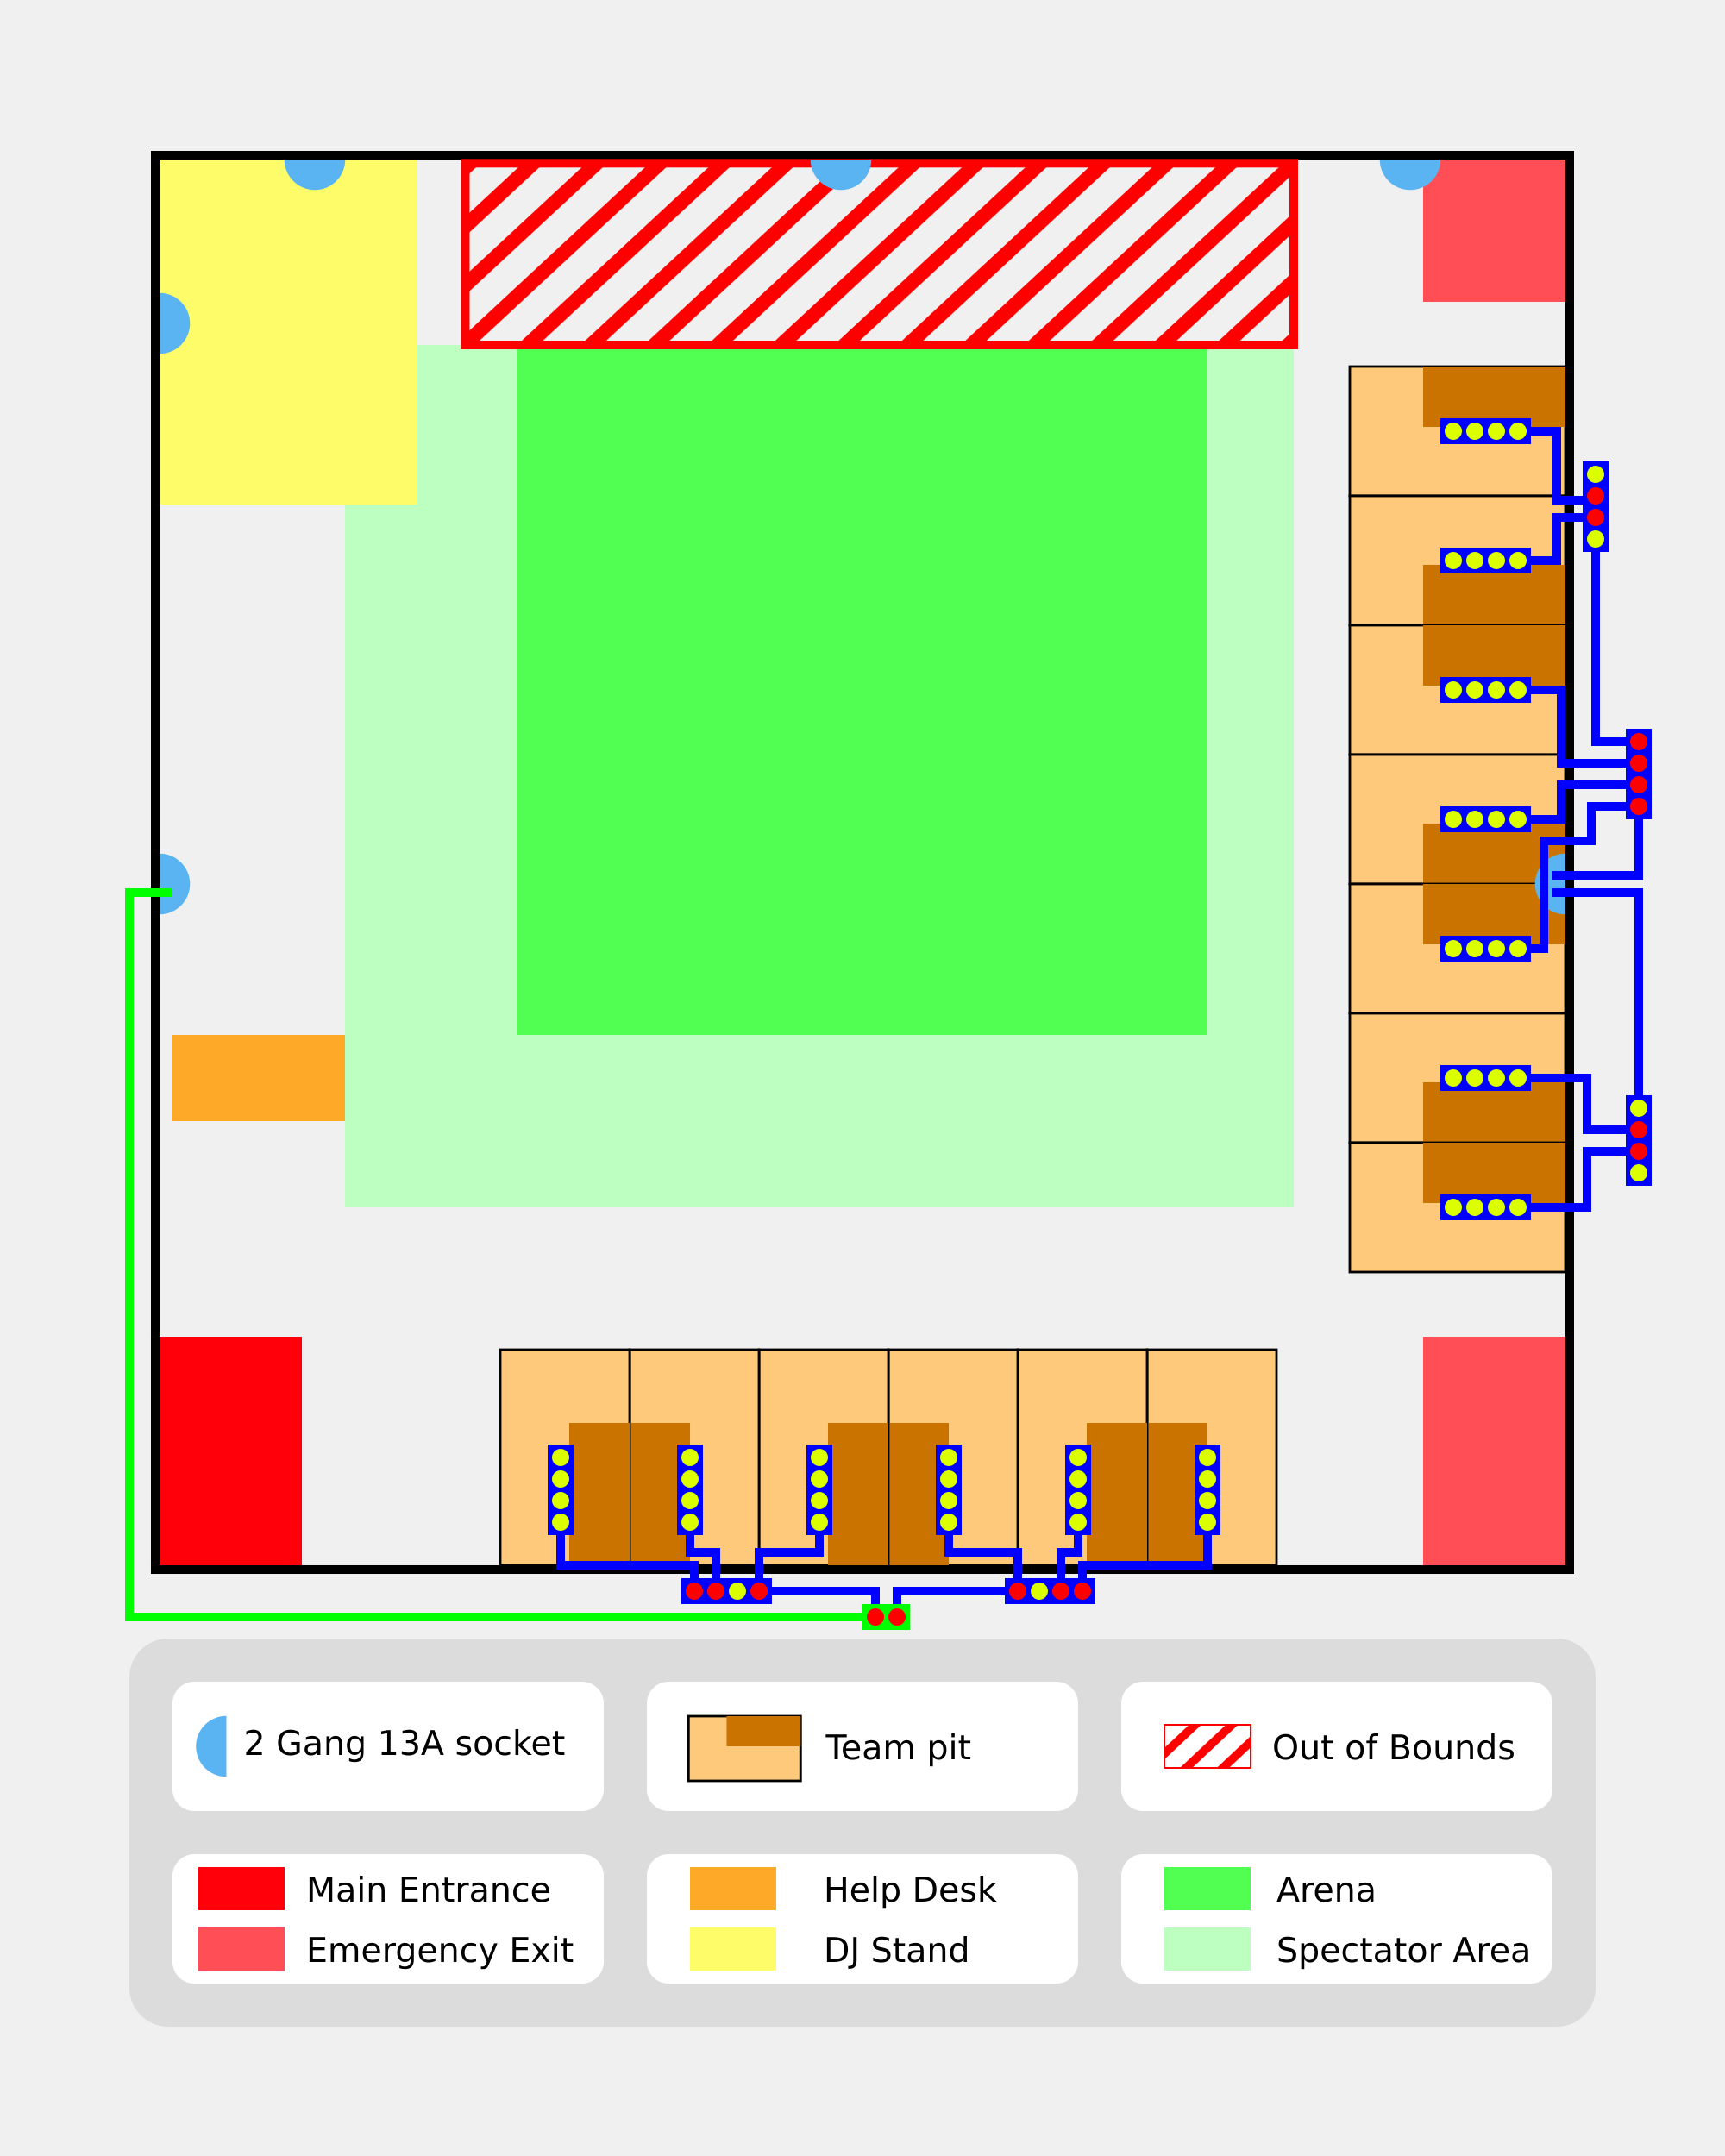
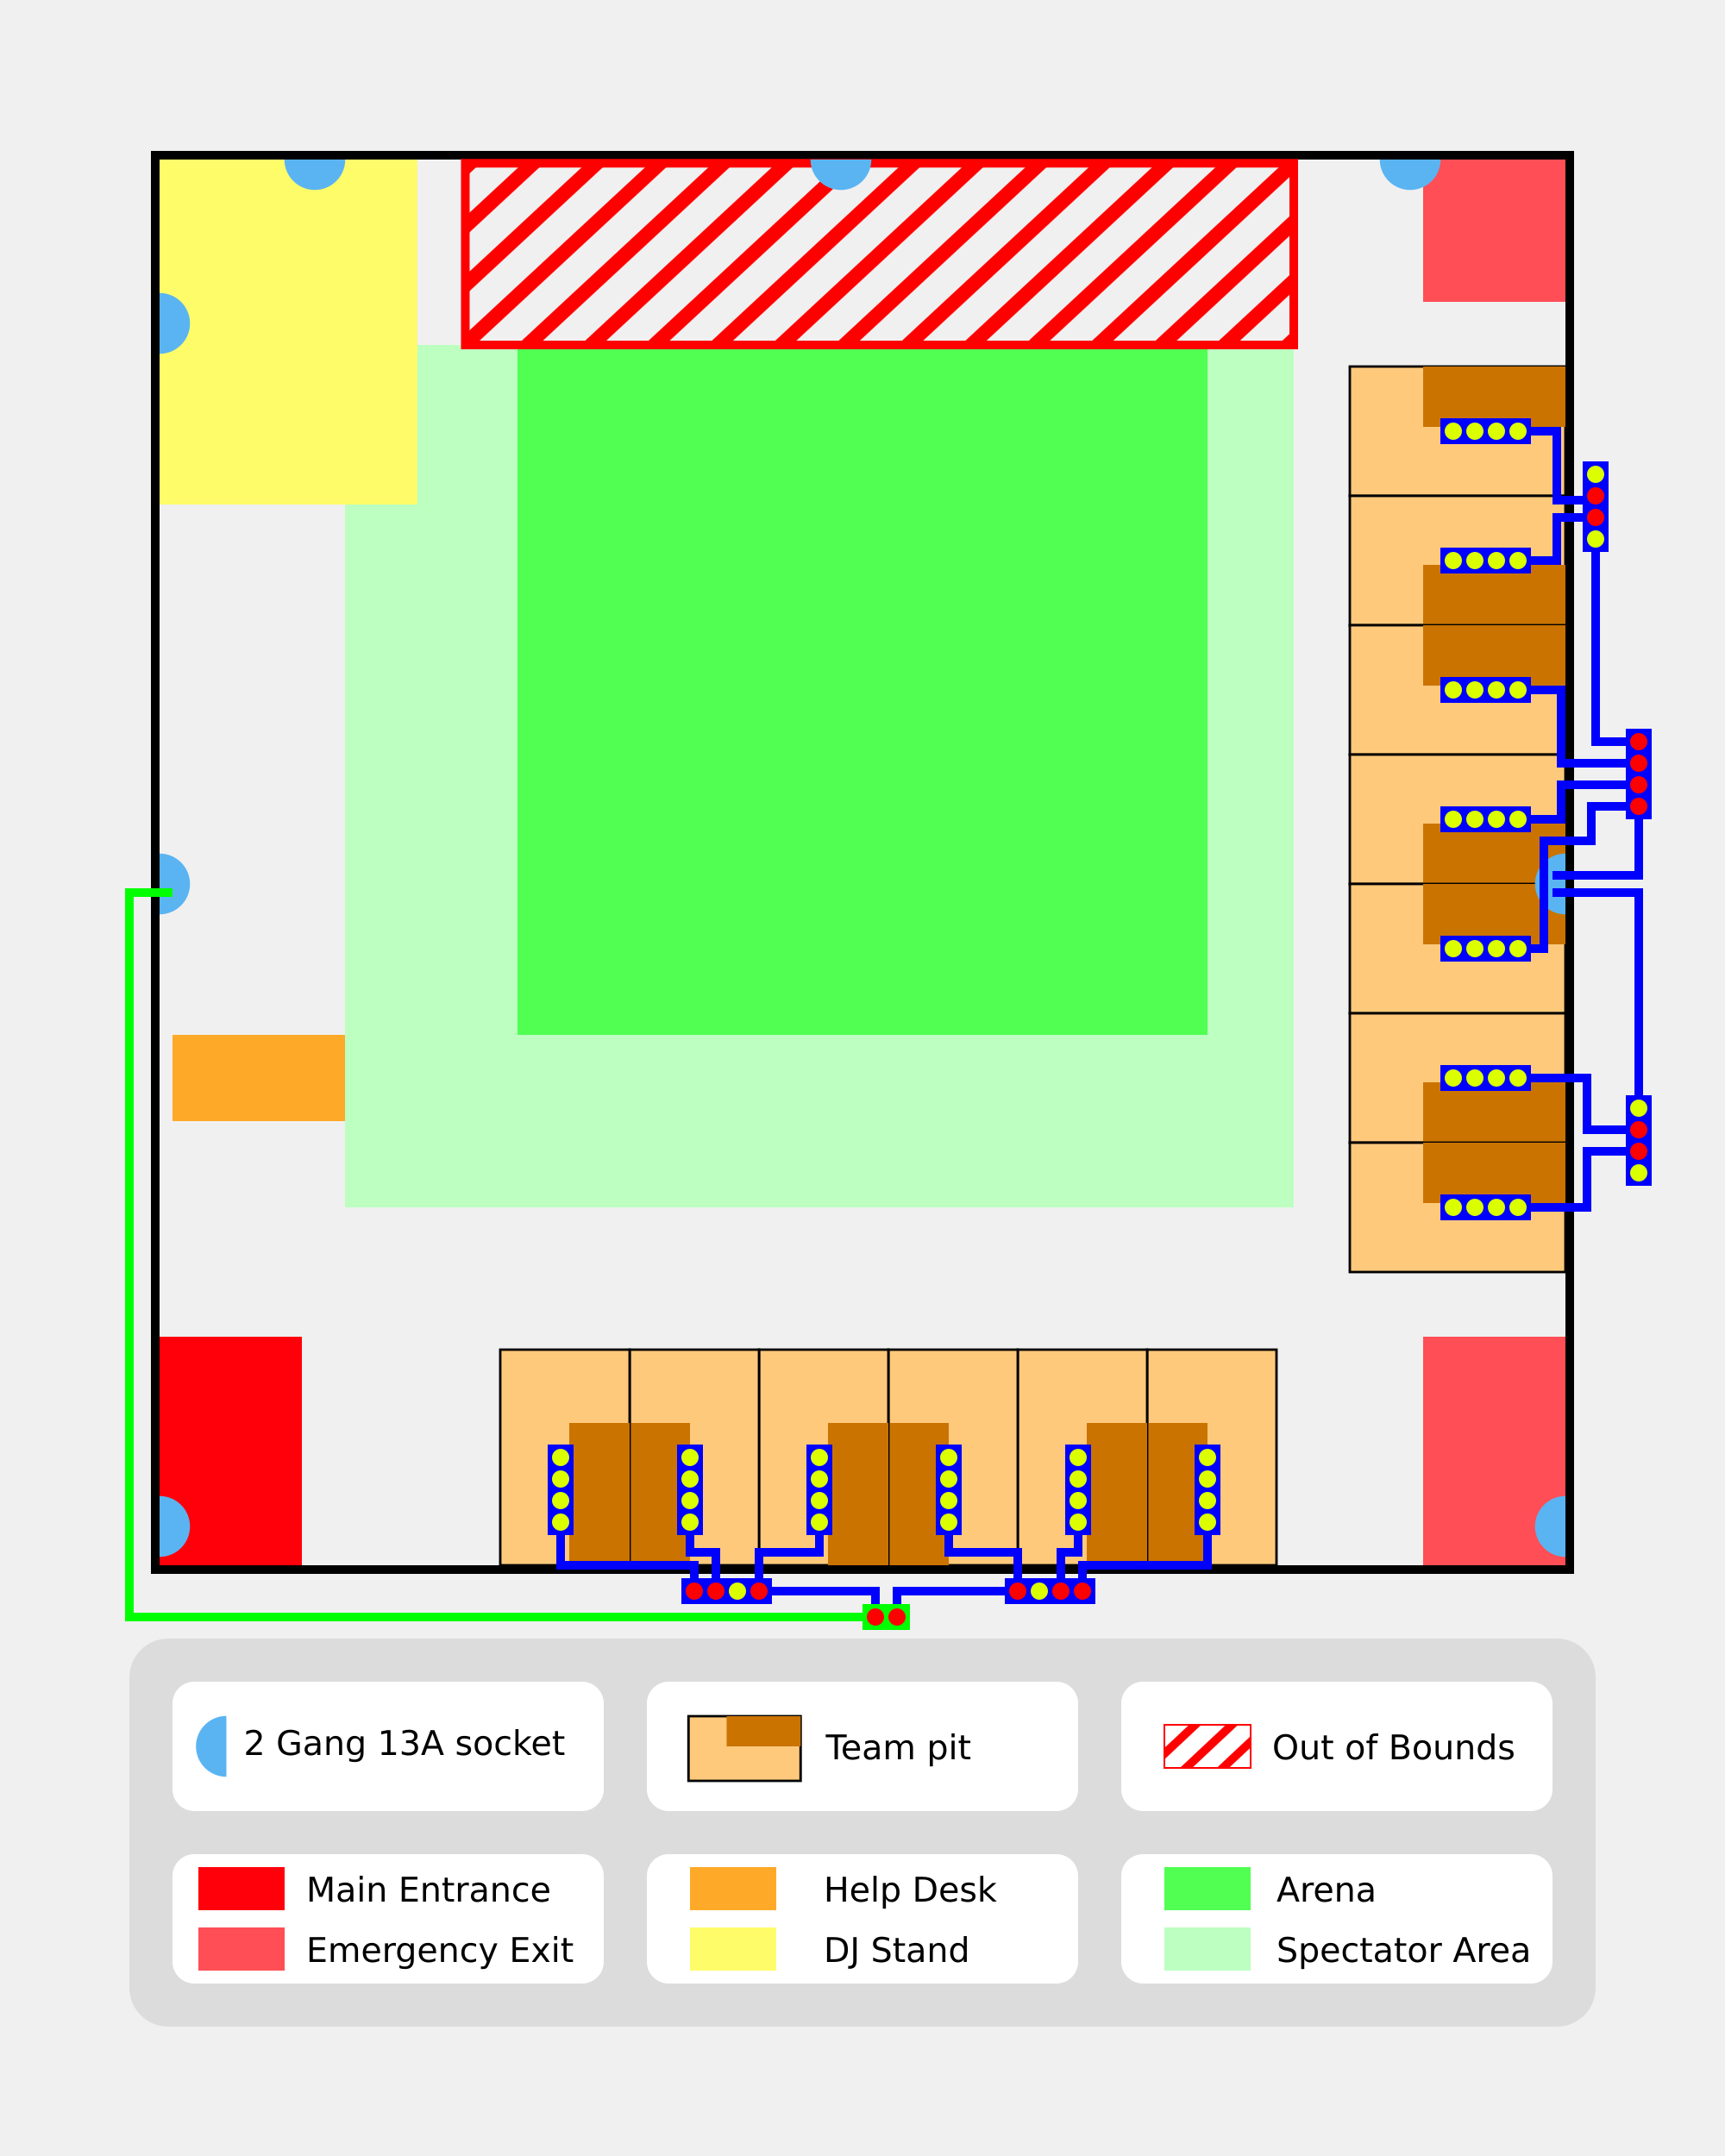
<svg xmlns="http://www.w3.org/2000/svg" xmlns:xlink="http://www.w3.org/1999/xlink" width="708.661" height="885.827" id="svg3040" version="1.1">
  <defs id="defs3042">
    <pattern xlink:href="#pattern5890" id="pattern5942" patternTransform="matrix(2.357347,2.513614,-7.07204,6.632384,323.3391,673.2283)" />
    <pattern id="Strips1_2" patternTransform="matrix(4.018541,4.3274,-12.9822,12.05562,372.0472,184.242)" height="1" width="3" patternUnits="userSpaceOnUse">
      <rect id="rect5140" height="2" width="1" y="-0.5" x="0" style="fill:#ff0000;stroke:none" />
    </pattern>
    <pattern patternTransform="matrix(2.357347,2.513614,-7.07204,6.632384,323.3391,673.2283)" id="pattern5890" xlink:href="#pattern5872-5" />
    <pattern xlink:href="#Strips1_2-6" id="pattern5872-5" patternTransform="matrix(4.018541,4.3274,-12.9822,12.05562,552.9405,896.6928)" />
    <pattern id="Strips1_2-6" patternTransform="matrix(4.018541,4.3274,-12.9822,12.05562,372.0472,184.242)" height="1" width="3" patternUnits="userSpaceOnUse">
      <rect id="rect5140-9" height="2" width="1" y="-0.5" x="0" style="fill:#ff0000;stroke:none" />
    </pattern>
  </defs>
  <g id="layer1" transform="translate(0,-166.5256)" style="display:inline">
    <rect style="fill:none;stroke:#000000;stroke-width:3.543;stroke-miterlimit:4;stroke-opacity:1;stroke-dasharray:none;stroke-dashoffset:0" id="rect3050" width="581.102" height="581.102" x="63.78" y="230.305" />
    <g id="layer5" style="display:inline">
      <g id="g3906" transform="translate(-5.0770587e-5,175.3838)">
        <rect ry="0" y="141.732" x="554.528" height="53.15" width="88.583" id="rect3894" style="fill:#ffc97c;fill-opacity:1;stroke:#000000;stroke-width:1;stroke-opacity:1" />
        <rect y="141.732" x="584.646" height="24.803" width="58.465" id="rect3904" style="fill:#ca7300;fill-opacity:1;stroke:none" />
      </g>
      <g transform="matrix(1,0,0,-1,-5.0770587e-5,565.1475)" id="g4032">
        <rect style="fill:#ffc97c;fill-opacity:1;stroke:#000000;stroke-width:1;stroke-opacity:1" id="rect4034" width="88.583" height="53.15" x="554.528" y="141.732" ry="0" />
        <rect style="fill:#ca7300;fill-opacity:1;stroke:none" id="rect4036" width="58.465" height="24.803" x="584.646" y="141.732" />
      </g>
      <g id="g4038" transform="translate(-5.0770587e-5,281.683)">
        <rect ry="0" y="141.732" x="554.528" height="53.15" width="88.583" id="rect4040" style="fill:#ffc97c;fill-opacity:1;stroke:#000000;stroke-width:1;stroke-opacity:1" />
        <rect y="141.732" x="584.646" height="24.803" width="58.465" id="rect4042" style="fill:#ca7300;fill-opacity:1;stroke:none" />
      </g>
      <g transform="matrix(1,0,0,-1,-5.0770587e-5,671.4467)" id="g4044">
        <rect style="fill:#ffc97c;fill-opacity:1;stroke:#000000;stroke-width:1;stroke-opacity:1" id="rect4046" width="88.583" height="53.15" x="554.528" y="141.732" ry="0" />
        <rect style="fill:#ca7300;fill-opacity:1;stroke:none" id="rect4048" width="58.465" height="24.803" x="584.646" y="141.732" />
      </g>
      <g id="g4050" transform="translate(-5.0770587e-5,387.9823)">
        <rect ry="0" y="141.732" x="554.528" height="53.15" width="88.583" id="rect4052" style="fill:#ffc97c;fill-opacity:1;stroke:#000000;stroke-width:1;stroke-opacity:1" />
        <rect y="141.732" x="584.646" height="24.803" width="58.465" id="rect4054" style="fill:#ca7300;fill-opacity:1;stroke:none" />
      </g>
      <g transform="matrix(1,0,0,-1,-5.0770587e-5,777.7459)" id="g4056">
        <rect style="fill:#ffc97c;fill-opacity:1;stroke:#000000;stroke-width:1;stroke-opacity:1" id="rect4058" width="88.583" height="53.15" x="554.528" y="141.732" ry="0" />
        <rect style="fill:#ca7300;fill-opacity:1;stroke:none" id="rect4060" width="58.465" height="24.803" x="584.646" y="141.732" />
      </g>
      <g id="g4062" transform="translate(-5.0770587e-5,494.2815)">
        <rect ry="0" y="141.732" x="554.528" height="53.15" width="88.583" id="rect4064" style="fill:#ffc97c;fill-opacity:1;stroke:#000000;stroke-width:1;stroke-opacity:1" />
        <rect y="141.732" x="584.646" height="24.803" width="58.465" id="rect4066" style="fill:#ca7300;fill-opacity:1;stroke:none" />
      </g>
      <g transform="matrix(0,1,1,0,329.5276,166.5255)" id="g4074">
        <rect style="fill:#ffc97c;fill-opacity:1;stroke:#000000;stroke-width:1;stroke-opacity:1" id="rect4076" width="88.583" height="53.15" x="554.528" y="141.732" ry="0" />
        <rect style="fill:#ca7300;fill-opacity:1;stroke:none" id="rect4078" width="58.465" height="24.803" x="584.646" y="141.732" />
      </g>
      <g id="g4080" transform="matrix(0,1,-1,0,612.9921,166.5255)">
        <rect ry="0" y="141.732" x="554.528" height="53.15" width="88.583" id="rect4082" style="fill:#ffc97c;fill-opacity:1;stroke:#000000;stroke-width:1;stroke-opacity:1" />
        <rect y="141.732" x="584.646" height="24.803" width="58.465" id="rect4084" style="fill:#ca7300;fill-opacity:1;stroke:none" />
      </g>
      <g transform="matrix(0,1,1,0,223.2284,166.5255)" id="g4086">
        <rect style="fill:#ffc97c;fill-opacity:1;stroke:#000000;stroke-width:1;stroke-opacity:1" id="rect4088" width="88.583" height="53.15" x="554.528" y="141.732" ry="0" />
        <rect style="fill:#ca7300;fill-opacity:1;stroke:none" id="rect4090" width="58.465" height="24.803" x="584.646" y="141.732" />
      </g>
      <g id="g4092" transform="matrix(0,1,-1,0,506.6929,166.5255)">
        <rect ry="0" y="141.732" x="554.528" height="53.15" width="88.583" id="rect4094" style="fill:#ffc97c;fill-opacity:1;stroke:#000000;stroke-width:1;stroke-opacity:1" />
        <rect y="141.732" x="584.646" height="24.803" width="58.465" id="rect4096" style="fill:#ca7300;fill-opacity:1;stroke:none" />
      </g>
      <g transform="matrix(0,1,1,0,116.9292,166.5255)" id="g4098">
        <rect style="fill:#ffc97c;fill-opacity:1;stroke:#000000;stroke-width:1;stroke-opacity:1" id="rect4100" width="88.583" height="53.15" x="554.528" y="141.732" ry="0" />
        <rect style="fill:#ca7300;fill-opacity:1;stroke:none" id="rect4102" width="58.465" height="24.803" x="584.646" y="141.732" />
      </g>
      <g id="g4104" transform="matrix(0,1,-1,0,400.3937,166.5255)">
        <rect ry="0" y="141.732" x="554.528" height="53.15" width="88.583" id="rect4106" style="fill:#ffc97c;fill-opacity:1;stroke:#000000;stroke-width:1;stroke-opacity:1" />
        <rect y="141.732" x="584.646" height="24.803" width="58.465" id="rect4108" style="fill:#ca7300;fill-opacity:1;stroke:none" />
      </g>
    </g>
    <g id="layer6" style="display:inline">
      <rect style="fill:#ff4e55;fill-opacity:1;stroke:none" id="rect3934" width="58.465" height="58.465" x="584.646" y="232.077" />
      <rect y="715.738" x="584.646" height="93.898" width="58.465" id="rect3956" style="fill:#ff4e55;fill-opacity:1;stroke:none" />
      <rect style="fill:#ff000a;fill-opacity:1;stroke:none" id="rect3958" width="58.465" height="93.898" x="65.551" y="715.738" />
    </g>
    <g id="layer2" style="display:inline">
      <rect style="fill:#bcffc1;fill-opacity:1;stroke:none" id="rect3867" width="389.764" height="354.331" x="141.732" y="308.258" />
      <rect style="fill:#50ff52;fill-opacity:1;stroke:none" id="rect3825" width="283.465" height="283.465" x="212.598" y="308.258" />
      <rect style="fill:url(#Strips1_2);fill-opacity:1;stroke:#ff0000;stroke-width:3.543;stroke-miterlimit:4;stroke-opacity:1;stroke-dasharray:none" id="rect4405" width="340.342" height="74.656" x="191.154" y="233.602" />
    </g>
    <g id="layer8" style="display:inline">
      <rect style="fill:#fffc69;fill-opacity:1;stroke:none;display:inline" id="rect4175" width="105.902" height="141.732" x="65.551" y="232.077" ry="0" />
      <rect style="fill:#ffa928;fill-opacity:1;stroke:none;display:inline" id="rect4361" width="70.866" height="35.433" x="70.866" y="591.722" />
    </g>
  </g>
  <g id="layer7" style="display:inline">
    <g id="layer3" style="display:inline">
      <path style="fill:#5ab4f2;fill-opacity:1;stroke:none" id="path3849" d="m 263.281,42.077 a 12.5,12.5 0 1 1 -25,0 l 12.5,0 z" transform="translate(-121.4505,23.47441)" />
      <path transform="translate(94.6912,23.47441)" d="m 263.281,42.077 a 12.5,12.5 0 1 1 -25,0 l 12.5,0 z" id="path3857" style="fill:#5ab4f2;fill-opacity:1;stroke:none" />
      <path style="fill:#5ab4f2;fill-opacity:1;stroke:none" id="path3859" d="m 263.281,42.077 a 12.5,12.5 0 1 1 -25,0 l 12.5,0 z" transform="translate(328.5495,23.47441)" />
      <path transform="matrix(0,-1,1,0,23.47446,383.6552)" d="m 263.281,42.077 a 12.5,12.5 0 1 1 -25,0 l 12.5,0 z" id="path3861" style="fill:#5ab4f2;fill-opacity:1;stroke:none" />
      <path style="fill:#5ab4f2;fill-opacity:1;stroke:none" id="path3863" d="m 263.281,42.077 a 12.5,12.5 0 1 1 -25,0 l 12.5,0 z" transform="matrix(0,-1,1,0,23.47446,613.9702)" />
      <path transform="matrix(0,-1,-1,0,685.187,613.9702)" d="m 263.281,42.077 a 12.5,12.5 0 1 1 -25,0 l 12.5,0 z" id="path3865" style="fill:#5ab4f2;fill-opacity:1;stroke:none" />
+       <path transform="matrix(0,-1,1,0,23.47446,877.9466)" d="m 263.281,42.077 a 12.5,12.5 0 1 1 -25,0 l 12.5,0 z" id="path3067" style="fill:#5ab4f2;fill-opacity:1;stroke:none" />
+       <path style="fill:#5ab4f2;fill-opacity:1;stroke:none" id="path3069" d="m 263.281,42.077 a 12.5,12.5 0 1 1 -25,0 l 12.5,0 z" transform="matrix(0,-1,-1,0,685.187,877.9466)" />
    </g>
    <g id="layer9" style="display:inline">
      <g id="layer10" style="display:inline">
        <path style="fill:none;stroke:#0000ff;stroke-width:3.543;stroke-linecap:butt;stroke-linejoin:miter;stroke-miterlimit:4;stroke-opacity:1;stroke-dasharray:none;display:inline" d="m 317.126,653.74 42.52,0 0,5.315" id="path3890" />
        <g style="display:inline" transform="matrix(0,-1,1,0,-56.69287,1328.74)" id="g3876">
          <rect style="fill:#0000ff;fill-opacity:1;stroke:none" id="rect3878" width="10.63" height="37.205" x="669.685" y="336.614" />
          <path style="fill:#ff0000;fill-opacity:1;stroke:none" id="path3880" d="m 680.315,348.108 a 3.108,3.108 0 1 1 -6.216,0 3.108,3.108 0 1 1 6.216,0 z" transform="matrix(1.140115,0,0,1.140112,-97.09424,-54.95334)" />
          <path transform="matrix(1.140115,0,0,1.140112,-97.09424,-46.09507)" d="m 680.315,348.108 a 3.108,3.108 0 1 1 -6.216,0 3.108,3.108 0 1 1 6.216,0 z" id="path3882" style="fill:#ff0000;fill-opacity:1;stroke:none" />
          <path style="fill:#dcff00;fill-opacity:1;stroke:none" id="path3884" d="m 680.315,348.108 a 3.108,3.108 0 1 1 -6.216,0 3.108,3.108 0 1 1 6.216,0 z" transform="matrix(1.140115,0,0,1.140112,-97.09424,-37.2368)" />
          <path transform="matrix(1.140115,0,0,1.140112,-97.09424,-28.37854)" d="m 680.315,348.108 a 3.108,3.108 0 1 1 -6.216,0 3.108,3.108 0 1 1 6.216,0 z" id="path3886" style="fill:#ff0000;fill-opacity:1;stroke:none" />
        </g>
        <g style="display:inline" id="g3929" transform="matrix(-1,0,0,-1,1011.614,967.3227)">
          <rect y="336.614" x="669.685" height="37.205" width="10.63" id="rect3931" style="fill:#0000ff;fill-opacity:1;stroke:none" />
          <path transform="matrix(1.140115,0,0,1.140112,-97.09424,-54.95334)" d="m 680.315,348.108 a 3.108,3.108 0 1 1 -6.216,0 3.108,3.108 0 1 1 6.216,0 z" id="path3933" style="fill:#dcff00;fill-opacity:1;stroke:none" />
          <path style="fill:#dcff00;fill-opacity:1;stroke:none" id="path3935" d="m 680.315,348.108 a 3.108,3.108 0 1 1 -6.216,0 3.108,3.108 0 1 1 6.216,0 z" transform="matrix(1.140115,0,0,1.140112,-97.09424,-46.09507)" />
          <path transform="matrix(1.140115,0,0,1.140112,-97.09424,-37.2368)" d="m 680.315,348.108 a 3.108,3.108 0 1 1 -6.216,0 3.108,3.108 0 1 1 6.216,0 z" id="path3937" style="fill:#dcff00;fill-opacity:1;stroke:none" />
          <path style="fill:#dcff00;fill-opacity:1;stroke:none" id="path3939" d="m 680.315,348.108 a 3.108,3.108 0 1 1 -6.216,0 3.108,3.108 0 1 1 6.216,0 z" transform="matrix(1.140115,0,0,1.140112,-97.09424,-28.37854)" />
        </g>
        <g style="display:inline" transform="matrix(-1,0,0,-1,958.4646,967.3227)" id="g3941">
          <rect style="fill:#0000ff;fill-opacity:1;stroke:none" id="rect3943" width="10.63" height="37.205" x="669.685" y="336.614" />
          <path style="fill:#dcff00;fill-opacity:1;stroke:none" id="path3945" d="m 680.315,348.108 a 3.108,3.108 0 1 1 -6.216,0 3.108,3.108 0 1 1 6.216,0 z" transform="matrix(1.140115,0,0,1.140112,-97.09424,-54.95334)" />
          <path transform="matrix(1.140115,0,0,1.140112,-97.09424,-46.09507)" d="m 680.315,348.108 a 3.108,3.108 0 1 1 -6.216,0 3.108,3.108 0 1 1 6.216,0 z" id="path3947" style="fill:#dcff00;fill-opacity:1;stroke:none" />
          <path style="fill:#dcff00;fill-opacity:1;stroke:none" id="path3949" d="m 680.315,348.108 a 3.108,3.108 0 1 1 -6.216,0 3.108,3.108 0 1 1 6.216,0 z" transform="matrix(1.140115,0,0,1.140112,-97.09424,-37.2368)" />
          <path transform="matrix(1.140115,0,0,1.140112,-97.09424,-28.37854)" d="m 680.315,348.108 a 3.108,3.108 0 1 1 -6.216,0 3.108,3.108 0 1 1 6.216,0 z" id="path3951" style="fill:#dcff00;fill-opacity:1;stroke:none" />
        </g>
        <g style="display:inline" id="g3953" transform="matrix(-1,0,0,-1,905.315,967.3227)">
          <rect y="336.614" x="669.685" height="37.205" width="10.63" id="rect3955" style="fill:#0000ff;fill-opacity:1;stroke:none" />
          <path transform="matrix(1.140115,0,0,1.140112,-97.09424,-54.95334)" d="m 680.315,348.108 a 3.108,3.108 0 1 1 -6.216,0 3.108,3.108 0 1 1 6.216,0 z" id="path3957" style="fill:#dcff00;fill-opacity:1;stroke:none" />
          <path style="fill:#dcff00;fill-opacity:1;stroke:none" id="path3959" d="m 680.315,348.108 a 3.108,3.108 0 1 1 -6.216,0 3.108,3.108 0 1 1 6.216,0 z" transform="matrix(1.140115,0,0,1.140112,-97.09424,-46.09507)" />
          <path transform="matrix(1.140115,0,0,1.140112,-97.09424,-37.2368)" d="m 680.315,348.108 a 3.108,3.108 0 1 1 -6.216,0 3.108,3.108 0 1 1 6.216,0 z" id="path3961" style="fill:#dcff00;fill-opacity:1;stroke:none" />
          <path style="fill:#dcff00;fill-opacity:1;stroke:none" id="path3963" d="m 680.315,348.108 a 3.108,3.108 0 1 1 -6.216,0 3.108,3.108 0 1 1 6.216,0 z" transform="matrix(1.140115,0,0,1.140112,-97.09424,-28.37854)" />
        </g>
        <path style="fill:none;stroke:#0000ff;stroke-width:3.543;stroke-linecap:butt;stroke-linejoin:miter;stroke-miterlimit:4;stroke-opacity:1;stroke-dasharray:none;display:inline" d="m 311.811,648.425 0,-10.63 24.803,0 0,-7.087" id="path3971" />
        <path style="fill:none;stroke:#0000ff;stroke-width:3.543;stroke-linecap:butt;stroke-linejoin:miter;stroke-miterlimit:4;stroke-opacity:1;stroke-dasharray:none;display:inline" d="m 294.094,648.425 -3e-5,-10.63 -10.63,0 0,-7.087" id="path3973" />
        <path style="fill:none;stroke:#0000ff;stroke-width:3.543;stroke-linecap:butt;stroke-linejoin:miter;stroke-miterlimit:4;stroke-opacity:1;stroke-dasharray:none;display:inline" d="m 285.236,648.425 0,-5.315 -54.921,0 0,-12.402" id="path3975" />
        <g style="display:inline" id="g3864" transform="matrix(0,-1,1,0,76.18114,1328.74)">
          <rect y="336.614" x="669.685" height="37.205" width="10.63" id="rect3866" style="fill:#0000ff;fill-opacity:1;stroke:none" />
          <path transform="matrix(1.140115,0,0,1.140112,-97.09424,-54.95334)" d="m 680.315,348.108 a 3.108,3.108 0 1 1 -6.216,0 3.108,3.108 0 1 1 6.216,0 z" id="path3868" style="fill:#ff0000;fill-opacity:1;stroke:none" />
          <path style="fill:#dcff00;fill-opacity:1;stroke:none" id="path3870" d="m 680.315,348.108 a 3.108,3.108 0 1 1 -6.216,0 3.108,3.108 0 1 1 6.216,0 z" transform="matrix(1.140115,0,0,1.140112,-97.09424,-46.09507)" />
          <path transform="matrix(1.140115,0,0,1.140112,-97.09424,-37.2368)" d="m 680.315,348.108 a 3.108,3.108 0 1 1 -6.216,0 3.108,3.108 0 1 1 6.216,0 z" id="path3872" style="fill:#ff0000;fill-opacity:1;stroke:none" />
          <path style="fill:#ff0000;fill-opacity:1;stroke:none" id="path3874" d="m 680.315,348.108 a 3.108,3.108 0 1 1 -6.216,0 3.108,3.108 0 1 1 6.216,0 z" transform="matrix(1.140115,0,0,1.140112,-97.09424,-28.37854)" />
        </g>
        <path style="fill:none;stroke:#0000ff;stroke-width:3.543;stroke-linecap:butt;stroke-linejoin:miter;stroke-miterlimit:4;stroke-opacity:1;stroke-dasharray:none;display:inline" d="m 412.795,653.74 -44.291,0 0,5.315" id="path3888" />
        <g style="display:inline" transform="matrix(-1,0,0,-1,1171.063,967.3227)" id="g3892">
          <rect style="fill:#0000ff;fill-opacity:1;stroke:none" id="rect3895" width="10.63" height="37.205" x="669.685" y="336.614" />
          <path style="fill:#dcff00;fill-opacity:1;stroke:none" id="path3897" d="m 680.315,348.108 a 3.108,3.108 0 1 1 -6.216,0 3.108,3.108 0 1 1 6.216,0 z" transform="matrix(1.140115,0,0,1.140112,-97.09424,-54.95334)" />
          <path transform="matrix(1.140115,0,0,1.140112,-97.09424,-46.09507)" d="m 680.315,348.108 a 3.108,3.108 0 1 1 -6.216,0 3.108,3.108 0 1 1 6.216,0 z" id="path3899" style="fill:#dcff00;fill-opacity:1;stroke:none" />
          <path style="fill:#dcff00;fill-opacity:1;stroke:none" id="path3901" d="m 680.315,348.108 a 3.108,3.108 0 1 1 -6.216,0 3.108,3.108 0 1 1 6.216,0 z" transform="matrix(1.140115,0,0,1.140112,-97.09424,-37.2368)" />
          <path transform="matrix(1.140115,0,0,1.140112,-97.09424,-28.37854)" d="m 680.315,348.108 a 3.108,3.108 0 1 1 -6.216,0 3.108,3.108 0 1 1 6.216,0 z" id="path3903" style="fill:#dcff00;fill-opacity:1;stroke:none" />
        </g>
        <g style="display:inline" id="g3905" transform="matrix(-1,0,0,-1,1117.913,967.3227)">
          <rect y="336.614" x="669.685" height="37.205" width="10.63" id="rect3907" style="fill:#0000ff;fill-opacity:1;stroke:none" />
          <path transform="matrix(1.140115,0,0,1.140112,-97.09424,-54.95334)" d="m 680.315,348.108 a 3.108,3.108 0 1 1 -6.216,0 3.108,3.108 0 1 1 6.216,0 z" id="path3909" style="fill:#dcff00;fill-opacity:1;stroke:none" />
          <path style="fill:#dcff00;fill-opacity:1;stroke:none" id="path3911" d="m 680.315,348.108 a 3.108,3.108 0 1 1 -6.216,0 3.108,3.108 0 1 1 6.216,0 z" transform="matrix(1.140115,0,0,1.140112,-97.09424,-46.09507)" />
          <path transform="matrix(1.140115,0,0,1.140112,-97.09424,-37.2368)" d="m 680.315,348.108 a 3.108,3.108 0 1 1 -6.216,0 3.108,3.108 0 1 1 6.216,0 z" id="path3913" style="fill:#dcff00;fill-opacity:1;stroke:none" />
          <path style="fill:#dcff00;fill-opacity:1;stroke:none" id="path3915" d="m 680.315,348.108 a 3.108,3.108 0 1 1 -6.216,0 3.108,3.108 0 1 1 6.216,0 z" transform="matrix(1.140115,0,0,1.140112,-97.09424,-28.37854)" />
        </g>
        <g style="display:inline" transform="matrix(-1,0,0,-1,1064.764,967.3227)" id="g3917">
          <rect style="fill:#0000ff;fill-opacity:1;stroke:none" id="rect3919" width="10.63" height="37.205" x="669.685" y="336.614" />
          <path style="fill:#dcff00;fill-opacity:1;stroke:none" id="path3921" d="m 680.315,348.108 a 3.108,3.108 0 1 1 -6.216,0 3.108,3.108 0 1 1 6.216,0 z" transform="matrix(1.140115,0,0,1.140112,-97.09424,-54.95334)" />
          <path transform="matrix(1.140115,0,0,1.140112,-97.09424,-46.09507)" d="m 680.315,348.108 a 3.108,3.108 0 1 1 -6.216,0 3.108,3.108 0 1 1 6.216,0 z" id="path3923" style="fill:#dcff00;fill-opacity:1;stroke:none" />
          <path style="fill:#dcff00;fill-opacity:1;stroke:none" id="path3925" d="m 680.315,348.108 a 3.108,3.108 0 1 1 -6.216,0 3.108,3.108 0 1 1 6.216,0 z" transform="matrix(1.140115,0,0,1.140112,-97.09424,-37.2368)" />
          <path transform="matrix(1.140115,0,0,1.140112,-97.09424,-28.37854)" d="m 680.315,348.108 a 3.108,3.108 0 1 1 -6.216,0 3.108,3.108 0 1 1 6.216,0 z" id="path3927" style="fill:#dcff00;fill-opacity:1;stroke:none" />
        </g>
        <path style="fill:none;stroke:#0000ff;stroke-width:3.543;stroke-linecap:butt;stroke-linejoin:miter;stroke-miterlimit:4;stroke-opacity:1;stroke-dasharray:none;display:inline" d="m 444.685,648.425 0,-5.315 51.378,0 0,-12.402" id="path3965" />
        <path style="fill:none;stroke:#0000ff;stroke-width:3.543;stroke-linecap:butt;stroke-linejoin:miter;stroke-miterlimit:4;stroke-opacity:1;stroke-dasharray:none;display:inline" d="m 435.827,648.425 0,-10.63 7.087,0 -10e-6,-7.087" id="path3967" />
        <path style="fill:none;stroke:#0000ff;stroke-width:3.543;stroke-linecap:butt;stroke-linejoin:miter;stroke-miterlimit:4;stroke-opacity:1;stroke-dasharray:none;display:inline" d="m 418.11,648.425 0,-10.63 -28.346,0 0,-7.087" id="path3969" />
        <g style="display:inline" id="g3733" transform="translate(-1.771651,-37.20472)">
          <rect y="336.614" x="669.685" height="37.205" width="10.63" id="rect3717" style="fill:#0000ff;fill-opacity:1;stroke:none" />
          <path transform="matrix(1.140115,0,0,1.140112,-97.09424,-54.95334)" d="m 680.315,348.108 a 3.108,3.108 0 1 1 -6.216,0 3.108,3.108 0 1 1 6.216,0 z" id="path3719" style="fill:#ff0000;fill-opacity:1;stroke:none" />
          <path style="fill:#ff0000;fill-opacity:1;stroke:none" id="path3727" d="m 680.315,348.108 a 3.108,3.108 0 1 1 -6.216,0 3.108,3.108 0 1 1 6.216,0 z" transform="matrix(1.140115,0,0,1.140112,-97.09424,-46.09507)" />
          <path transform="matrix(1.140115,0,0,1.140112,-97.09424,-37.2368)" d="m 680.315,348.108 a 3.108,3.108 0 1 1 -6.216,0 3.108,3.108 0 1 1 6.216,0 z" id="path3729" style="fill:#ff0000;fill-opacity:1;stroke:none" />
          <path style="fill:#ff0000;fill-opacity:1;stroke:none" id="path3731" d="m 680.315,348.108 a 3.108,3.108 0 1 1 -6.216,0 3.108,3.108 0 1 1 6.216,0 z" transform="matrix(1.140115,0,0,1.140112,-97.09424,-28.37854)" />
        </g>
        <path style="fill:none;stroke:#0000ff;stroke-width:3.543;stroke-linecap:butt;stroke-linejoin:miter;stroke-miterlimit:4;stroke-opacity:1;stroke-dasharray:none;display:inline" d="m 637.795,359.646 35.433,0 0,-23.032" id="path3740" />
        <g style="display:inline" transform="matrix(0,-1,1,0,255.1182,1064.764)" id="g3764">
          <rect style="fill:#0000ff;fill-opacity:1;stroke:none" id="rect3766" width="10.63" height="37.205" x="669.685" y="336.614" />
          <path style="fill:#dcff00;fill-opacity:1;stroke:none" id="path3768" d="m 680.315,348.108 a 3.108,3.108 0 1 1 -6.216,0 3.108,3.108 0 1 1 6.216,0 z" transform="matrix(1.140115,0,0,1.140112,-97.09424,-54.95334)" />
          <path transform="matrix(1.140115,0,0,1.140112,-97.09424,-46.09507)" d="m 680.315,348.108 a 3.108,3.108 0 1 1 -6.216,0 3.108,3.108 0 1 1 6.216,0 z" id="path3770" style="fill:#dcff00;fill-opacity:1;stroke:none" />
          <path style="fill:#dcff00;fill-opacity:1;stroke:none" id="path3772" d="m 680.315,348.108 a 3.108,3.108 0 1 1 -6.216,0 3.108,3.108 0 1 1 6.216,0 z" transform="matrix(1.140115,0,0,1.140112,-97.09424,-37.2368)" />
          <path transform="matrix(1.140115,0,0,1.140112,-97.09424,-28.37854)" d="m 680.315,348.108 a 3.108,3.108 0 1 1 -6.216,0 3.108,3.108 0 1 1 6.216,0 z" id="path3774" style="fill:#dcff00;fill-opacity:1;stroke:none" />
        </g>
        <g style="display:inline" id="g3776" transform="matrix(0,-1,1,0,255.1182,1011.614)">
          <rect y="336.614" x="669.685" height="37.205" width="10.63" id="rect3778" style="fill:#0000ff;fill-opacity:1;stroke:none" />
          <path transform="matrix(1.140115,0,0,1.140112,-97.09424,-54.95334)" d="m 680.315,348.108 a 3.108,3.108 0 1 1 -6.216,0 3.108,3.108 0 1 1 6.216,0 z" id="path3780" style="fill:#dcff00;fill-opacity:1;stroke:none" />
          <path style="fill:#dcff00;fill-opacity:1;stroke:none" id="path3782" d="m 680.315,348.108 a 3.108,3.108 0 1 1 -6.216,0 3.108,3.108 0 1 1 6.216,0 z" transform="matrix(1.140115,0,0,1.140112,-97.09424,-46.09507)" />
          <path transform="matrix(1.140115,0,0,1.140112,-97.09424,-37.2368)" d="m 680.315,348.108 a 3.108,3.108 0 1 1 -6.216,0 3.108,3.108 0 1 1 6.216,0 z" id="path3784" style="fill:#dcff00;fill-opacity:1;stroke:none" />
          <path style="fill:#dcff00;fill-opacity:1;stroke:none" id="path3786" d="m 680.315,348.108 a 3.108,3.108 0 1 1 -6.216,0 3.108,3.108 0 1 1 6.216,0 z" transform="matrix(1.140115,0,0,1.140112,-97.09424,-28.37854)" />
        </g>
        <g style="display:inline" transform="matrix(0,-1,1,0,255.1182,958.4645)" id="g3788">
          <rect style="fill:#0000ff;fill-opacity:1;stroke:none" id="rect3790" width="10.63" height="37.205" x="669.685" y="336.614" />
          <path style="fill:#dcff00;fill-opacity:1;stroke:none" id="path3792" d="m 680.315,348.108 a 3.108,3.108 0 1 1 -6.216,0 3.108,3.108 0 1 1 6.216,0 z" transform="matrix(1.140115,0,0,1.140112,-97.09424,-54.95334)" />
          <path transform="matrix(1.140115,0,0,1.140112,-97.09424,-46.09507)" d="m 680.315,348.108 a 3.108,3.108 0 1 1 -6.216,0 3.108,3.108 0 1 1 6.216,0 z" id="path3794" style="fill:#dcff00;fill-opacity:1;stroke:none" />
          <path style="fill:#dcff00;fill-opacity:1;stroke:none" id="path3796" d="m 680.315,348.108 a 3.108,3.108 0 1 1 -6.216,0 3.108,3.108 0 1 1 6.216,0 z" transform="matrix(1.140115,0,0,1.140112,-97.09424,-37.2368)" />
          <path transform="matrix(1.140115,0,0,1.140112,-97.09424,-28.37854)" d="m 680.315,348.108 a 3.108,3.108 0 1 1 -6.216,0 3.108,3.108 0 1 1 6.216,0 z" id="path3798" style="fill:#dcff00;fill-opacity:1;stroke:none" />
        </g>
        <g style="display:inline" id="g3800" transform="matrix(0,-1,1,0,255.1182,905.3149)">
          <rect y="336.614" x="669.685" height="37.205" width="10.63" id="rect3802" style="fill:#0000ff;fill-opacity:1;stroke:none" />
          <path transform="matrix(1.140115,0,0,1.140112,-97.09424,-54.95334)" d="m 680.315,348.108 a 3.108,3.108 0 1 1 -6.216,0 3.108,3.108 0 1 1 6.216,0 z" id="path3804" style="fill:#dcff00;fill-opacity:1;stroke:none" />
          <path style="fill:#dcff00;fill-opacity:1;stroke:none" id="path3806" d="m 680.315,348.108 a 3.108,3.108 0 1 1 -6.216,0 3.108,3.108 0 1 1 6.216,0 z" transform="matrix(1.140115,0,0,1.140112,-97.09424,-46.09507)" />
          <path transform="matrix(1.140115,0,0,1.140112,-97.09424,-37.2368)" d="m 680.315,348.108 a 3.108,3.108 0 1 1 -6.216,0 3.108,3.108 0 1 1 6.216,0 z" id="path3808" style="fill:#dcff00;fill-opacity:1;stroke:none" />
          <path style="fill:#dcff00;fill-opacity:1;stroke:none" id="path3810" d="m 680.315,348.108 a 3.108,3.108 0 1 1 -6.216,0 3.108,3.108 0 1 1 6.216,0 z" transform="matrix(1.140115,0,0,1.140112,-97.09424,-28.37854)" />
        </g>
        <g style="display:inline" transform="matrix(0,-1,1,0,255.1182,852.1653)" id="g3812">
          <rect style="fill:#0000ff;fill-opacity:1;stroke:none" id="rect3814" width="10.63" height="37.205" x="669.685" y="336.614" />
          <path style="fill:#dcff00;fill-opacity:1;stroke:none" id="path3816" d="m 680.315,348.108 a 3.108,3.108 0 1 1 -6.216,0 3.108,3.108 0 1 1 6.216,0 z" transform="matrix(1.140115,0,0,1.140112,-97.09424,-54.95334)" />
          <path transform="matrix(1.140115,0,0,1.140112,-97.09424,-46.09507)" d="m 680.315,348.108 a 3.108,3.108 0 1 1 -6.216,0 3.108,3.108 0 1 1 6.216,0 z" id="path3818" style="fill:#dcff00;fill-opacity:1;stroke:none" />
          <path style="fill:#dcff00;fill-opacity:1;stroke:none" id="path3820" d="m 680.315,348.108 a 3.108,3.108 0 1 1 -6.216,0 3.108,3.108 0 1 1 6.216,0 z" transform="matrix(1.140115,0,0,1.140112,-97.09424,-37.2368)" />
          <path transform="matrix(1.140115,0,0,1.140112,-97.09424,-28.37854)" d="m 680.315,348.108 a 3.108,3.108 0 1 1 -6.216,0 3.108,3.108 0 1 1 6.216,0 z" id="path3822" style="fill:#dcff00;fill-opacity:1;stroke:none" />
        </g>
        <g style="display:inline" id="g3824" transform="matrix(0,-1,1,0,255.1182,1117.913)">
          <rect y="336.614" x="669.685" height="37.205" width="10.63" id="rect3826" style="fill:#0000ff;fill-opacity:1;stroke:none" />
          <path transform="matrix(1.140115,0,0,1.140112,-97.09424,-54.95334)" d="m 680.315,348.108 a 3.108,3.108 0 1 1 -6.216,0 3.108,3.108 0 1 1 6.216,0 z" id="path3828" style="fill:#dcff00;fill-opacity:1;stroke:none" />
          <path style="fill:#dcff00;fill-opacity:1;stroke:none" id="path3830" d="m 680.315,348.108 a 3.108,3.108 0 1 1 -6.216,0 3.108,3.108 0 1 1 6.216,0 z" transform="matrix(1.140115,0,0,1.140112,-97.09424,-46.09507)" />
          <path transform="matrix(1.140115,0,0,1.140112,-97.09424,-37.2368)" d="m 680.315,348.108 a 3.108,3.108 0 1 1 -6.216,0 3.108,3.108 0 1 1 6.216,0 z" id="path3832" style="fill:#dcff00;fill-opacity:1;stroke:none" />
          <path style="fill:#dcff00;fill-opacity:1;stroke:none" id="path3834" d="m 680.315,348.108 a 3.108,3.108 0 1 1 -6.216,0 3.108,3.108 0 1 1 6.216,0 z" transform="matrix(1.140115,0,0,1.140112,-97.09424,-28.37854)" />
        </g>
        <g style="display:inline" transform="matrix(0,-1,1,0,255.1182,1171.063)" id="g3836">
          <rect style="fill:#0000ff;fill-opacity:1;stroke:none" id="rect3838" width="10.63" height="37.205" x="669.685" y="336.614" />
          <path style="fill:#dcff00;fill-opacity:1;stroke:none" id="path3840" d="m 680.315,348.108 a 3.108,3.108 0 1 1 -6.216,0 3.108,3.108 0 1 1 6.216,0 z" transform="matrix(1.140115,0,0,1.140112,-97.09424,-54.95334)" />
          <path transform="matrix(1.140115,0,0,1.140112,-97.09424,-46.09507)" d="m 680.315,348.108 a 3.108,3.108 0 1 1 -6.216,0 3.108,3.108 0 1 1 6.216,0 z" id="path3842" style="fill:#dcff00;fill-opacity:1;stroke:none" />
          <path style="fill:#dcff00;fill-opacity:1;stroke:none" id="path3844" d="m 680.315,348.108 a 3.108,3.108 0 1 1 -6.216,0 3.108,3.108 0 1 1 6.216,0 z" transform="matrix(1.140115,0,0,1.140112,-97.09424,-37.2368)" />
          <path transform="matrix(1.140115,0,0,1.140112,-97.09424,-28.37854)" d="m 680.315,348.108 a 3.108,3.108 0 1 1 -6.216,0 3.108,3.108 0 1 1 6.216,0 z" id="path3846" style="fill:#dcff00;fill-opacity:1;stroke:none" />
        </g>
        <g style="display:inline" transform="translate(-1.771651,113.3858)" id="g2981">
          <rect style="fill:#0000ff;fill-opacity:1;stroke:none" id="rect2983" width="10.63" height="37.205" x="669.685" y="336.614" />
          <path style="fill:#dcff00;fill-opacity:1;stroke:none" id="path2985" d="m 680.315,348.108 a 3.108,3.108 0 1 1 -6.216,0 3.108,3.108 0 1 1 6.216,0 z" transform="matrix(1.140115,0,0,1.140112,-97.09424,-54.95334)" />
          <path transform="matrix(1.140115,0,0,1.140112,-97.09424,-46.09507)" d="m 680.315,348.108 a 3.108,3.108 0 1 1 -6.216,0 3.108,3.108 0 1 1 6.216,0 z" id="path2987" style="fill:#ff0000;fill-opacity:1;stroke:none" />
          <path style="fill:#ff0000;fill-opacity:1;stroke:none" id="path2989" d="m 680.315,348.108 a 3.108,3.108 0 1 1 -6.216,0 3.108,3.108 0 1 1 6.216,0 z" transform="matrix(1.140115,0,0,1.140112,-97.09424,-37.2368)" />
          <path transform="matrix(1.140115,0,0,1.140112,-97.09424,-28.37854)" d="m 680.315,348.108 a 3.108,3.108 0 1 1 -6.216,0 3.108,3.108 0 1 1 6.216,0 z" id="path2991" style="fill:#dcff00;fill-opacity:1;stroke:none" />
        </g>
        <path style="fill:none;stroke:#0000ff;stroke-width:3.543;stroke-linecap:butt;stroke-linejoin:miter;stroke-miterlimit:4;stroke-opacity:1;stroke-dasharray:none;display:inline" d="m 628.937,442.913 23.031,0 0,21.26 15.945,0" id="path2993" />
        <path style="fill:none;stroke:#0000ff;stroke-width:3.543;stroke-linecap:butt;stroke-linejoin:miter;stroke-miterlimit:4;stroke-opacity:1;stroke-dasharray:none;display:inline" d="m 628.937,496.063 23.031,0 0,-23.031 15.945,0" id="path3767" />
        <path style="fill:none;stroke:#0000ff;stroke-width:3.543;stroke-linecap:butt;stroke-linejoin:miter;stroke-miterlimit:4;stroke-opacity:1;stroke-dasharray:none;display:inline" d="m 628.937,389.764 5.315,0 0,-44.291 19.488,0 0,-14.173 14.173,0" id="path3771" />
        <path style="fill:none;stroke:#0000ff;stroke-width:3.543;stroke-linecap:butt;stroke-linejoin:miter;stroke-miterlimit:4;stroke-opacity:1;stroke-dasharray:none;display:inline" d="m 628.937,336.614 12.402,0 0,-14.173 26.575,0" id="path3773" />
        <path style="fill:none;stroke:#0000ff;stroke-width:3.543;stroke-linecap:butt;stroke-linejoin:miter;stroke-miterlimit:4;stroke-opacity:1;stroke-dasharray:none;display:inline" d="m 667.913,313.583 -26.575,0 0,-30.118 -12.402,0" id="path3775" />
        <g style="display:inline" id="g3830" transform="translate(-19.48819,-147.0472)">
          <rect y="336.614" x="669.685" height="37.205" width="10.63" id="rect3832" style="fill:#0000ff;fill-opacity:1;stroke:none" />
          <path transform="matrix(1.140115,0,0,1.140112,-97.09424,-54.95334)" d="m 680.315,348.108 a 3.108,3.108 0 1 1 -6.216,0 3.108,3.108 0 1 1 6.216,0 z" id="path3835" style="fill:#dcff00;fill-opacity:1;stroke:none" />
          <path style="fill:#ff0000;fill-opacity:1;stroke:none" id="path3837" d="m 680.315,348.108 a 3.108,3.108 0 1 1 -6.216,0 3.108,3.108 0 1 1 6.216,0 z" transform="matrix(1.140115,0,0,1.140112,-97.09424,-46.09507)" />
          <path transform="matrix(1.140115,0,0,1.140112,-97.09424,-37.2368)" d="m 680.315,348.108 a 3.108,3.108 0 1 1 -6.216,0 3.108,3.108 0 1 1 6.216,0 z" id="path3839" style="fill:#ff0000;fill-opacity:1;stroke:none" />
          <path style="fill:#dcff00;fill-opacity:1;stroke:none" id="path3841" d="m 680.315,348.108 a 3.108,3.108 0 1 1 -6.216,0 3.108,3.108 0 1 1 6.216,0 z" transform="matrix(1.140115,0,0,1.140112,-97.09424,-28.37854)" />
        </g>
        <path style="fill:none;stroke:#0000ff;stroke-width:3.543;stroke-linecap:butt;stroke-linejoin:miter;stroke-miterlimit:4;stroke-opacity:1;stroke-dasharray:none;display:inline" d="m 667.913,304.724 -12.402,0 0,-77.953" id="path3843" />
        <path style="fill:none;stroke:#0000ff;stroke-width:3.543;stroke-linecap:butt;stroke-linejoin:miter;stroke-miterlimit:4;stroke-opacity:1;stroke-dasharray:none;display:inline" d="m 650.197,212.598 -10.63,0 0,17.717 -10.63,0" id="path3845" />
        <path style="fill:none;stroke:#0000ff;stroke-width:3.543;stroke-linecap:butt;stroke-linejoin:miter;stroke-miterlimit:4;stroke-opacity:1;stroke-dasharray:none;display:inline" d="m 650.197,205.512 -10.63,0 0,-28.346 -10.63,0" id="path3847" />
        <path style="fill:none;stroke:#0000ff;stroke-width:3.543;stroke-linecap:butt;stroke-linejoin:miter;stroke-miterlimit:4;stroke-opacity:1;stroke-dasharray:none;display:inline" d="m 673.228,450 0,-83.268 -35.433,0" id="path3769" />
      </g>
      <g id="layer12" style="display:inline">
        <path style="fill:none;stroke:#00ff00;stroke-width:3.543;stroke-linecap:butt;stroke-linejoin:miter;stroke-miterlimit:4;stroke-opacity:1;stroke-dasharray:none;display:inline" d="m 70.866,366.732 -17.717,0 0,297.638 301.181,0" id="path3862" />
        <g style="display:inline" id="g3850" transform="matrix(0,-1,1,0,17.71659,1339.37)">
          <rect y="336.614" x="669.685" height="19.488" width="10.63" id="rect3852" style="fill:#00ff00;fill-opacity:1;stroke:none" />
          <path transform="matrix(1.140115,0,0,1.140112,-97.09424,-54.95334)" d="m 680.315,348.108 a 3.108,3.108 0 1 1 -6.216,0 3.108,3.108 0 1 1 6.216,0 z" id="path3854" style="fill:#ff0000;fill-opacity:1;stroke:none" />
          <path style="fill:#ff0000;fill-opacity:1;stroke:none" id="path3856" d="m 680.315,348.108 a 3.108,3.108 0 1 1 -6.216,0 3.108,3.108 0 1 1 6.216,0 z" transform="matrix(1.140115,0,0,1.140112,-97.09424,-46.09507)" />
        </g>
      </g>
    </g>
  </g>
  <g id="layer4" style="display:inline">
    <g id="g5909" transform="translate(-17.71653,0)">
      <rect ry="15.945" y="673.228" x="70.866" height="159.449" width="602.362" id="rect3871" style="fill:#dcdcdc;fill-opacity:1;stroke:none" />
      <g transform="translate(2.645177,1.6340121e-5)" id="g3888">
        <rect style="fill:#ffffff;fill-opacity:1;stroke:none" id="rect3876" width="177.165" height="53.15" x="85.938" y="690.945" ry="8.924" />
        <path style="fill:#5ab4f2;fill-opacity:1;stroke:none" id="path3869" d="m 263.281,42.077 a 12.5,12.5 0 1 1 -25,0 l 12.5,0 z" transform="matrix(0,-1,-1,0,150.1476,968.3009)" />
        <text xml:space="preserve" style="font-size:14px;font-style:normal;font-weight:normal;fill:#000000;fill-opacity:1;stroke:none;font-family:DejaVu Sans;-inkscape-font-specification:DejaVu Sans" x="115.157" y="721.063" id="text3882">
          <tspan id="tspan3884" x="115.157" y="721.063">2 Gang 13A socket</tspan>
        </text>
      </g>
      <g id="g3944" transform="translate(2.645177,75.203)">
        <rect ry="8.924" y="686.608" x="85.938" height="53.15" width="177.165" id="rect3946" style="fill:#ffffff;fill-opacity:1;stroke:none" />
        <text id="text3950" y="730.899" x="140.859" style="font-size:14px;font-style:normal;font-weight:normal;fill:#000000;fill-opacity:1;stroke:none;font-family:DejaVu Sans;-inkscape-font-specification:DejaVu Sans" xml:space="preserve">
          <tspan y="730.899" x="140.859" id="tspan3952">Emergency Exit</tspan>
        </text>
        <rect y="691.923" x="96.567" height="17.717" width="35.433" id="rect3954" style="fill:#ff000a;fill-opacity:1;stroke:none" />
        <rect style="fill:#ff4e55;fill-opacity:1;stroke:none" id="rect5981" width="35.433" height="17.717" x="96.567" y="716.726" />
        <text xml:space="preserve" style="font-size:14px;font-style:normal;font-weight:normal;fill:#000000;fill-opacity:1;stroke:none;font-family:DejaVu Sans;-inkscape-font-specification:DejaVu Sans" x="140.859" y="706.096" id="text5983">
          <tspan id="tspan5985" x="140.859" y="706.096">Main Entrance</tspan>
        </text>
      </g>
      <g id="g4144" transform="translate(-4.441449,7.2088767e-6)">
        <rect ry="8.924" y="690.945" x="287.906" height="53.15" width="177.165" id="rect3876-2" style="fill:#ffffff;fill-opacity:1;stroke:none" />
        <g style="display:inline" transform="matrix(0.5200002,0,0,0.5000001,16.65343,634.2519)" id="g4110">
          <rect style="fill:#ffc97c;fill-opacity:1;stroke:#000000;stroke-width:1.961;stroke-opacity:1" id="rect4112" width="88.583" height="53.15" x="554.528" y="141.732" ry="0" />
          <rect style="fill:#ca7300;fill-opacity:1;stroke:none" id="rect4114" width="58.465" height="24.803" x="584.646" y="141.732" />
        </g>
        <text xml:space="preserve" style="font-size:14px;font-style:normal;font-weight:normal;fill:#000000;fill-opacity:1;stroke:none;font-family:DejaVu Sans;-inkscape-font-specification:DejaVu Sans" x="361.417" y="722.835" id="text3882-3">
          <tspan id="tspan3884-4" x="361.417" y="722.835">Team pit</tspan>
        </text>
      </g>
      <g transform="translate(-4.441439,70.86615)" id="g4363">
        <rect style="fill:#ffffff;fill-opacity:1;stroke:none" id="rect4365" width="177.165" height="53.15" x="287.906" y="690.945" ry="8.924" />
        <text id="text4373" y="710.433" x="360.544" style="font-size:14px;font-style:normal;font-weight:normal;fill:#000000;fill-opacity:1;stroke:none;font-family:DejaVu Sans;-inkscape-font-specification:DejaVu Sans" xml:space="preserve">
          <tspan y="710.433" x="360.544" id="tspan4375">Help Desk</tspan>
        </text>
        <rect y="696.26" x="305.623" height="17.717" width="35.433" id="rect4361-0" style="fill:#ffa928;fill-opacity:1;stroke:none;display:inline" />
        <rect style="fill:#fffc69;fill-opacity:1;stroke:none;display:inline" id="rect4399" width="35.433" height="17.717" x="305.623" y="721.063" />
        <text xml:space="preserve" style="font-size:14px;font-style:normal;font-weight:normal;fill:#000000;fill-opacity:1;stroke:none;font-family:DejaVu Sans;-inkscape-font-specification:DejaVu Sans" x="360.544" y="735.236" id="text4401">
          <tspan id="tspan4403" x="360.544" y="735.236">DJ Stand</tspan>
        </text>
      </g>
      <g transform="translate(190.4404,3.3641425e-5)" id="g5856">
        <rect style="fill:#ffffff;fill-opacity:1;stroke:none" id="rect5858" width="177.165" height="53.15" x="287.906" y="690.945" ry="8.924" />
        <text id="text5866" y="722.835" x="349.914" style="font-size:14px;font-style:normal;font-weight:normal;fill:#000000;fill-opacity:1;stroke:none;font-family:DejaVu Sans;-inkscape-font-specification:DejaVu Sans" xml:space="preserve">
          <tspan y="722.835" x="349.914" id="tspan5868">Out of Bounds</tspan>
        </text>
        <rect style="fill:url(#pattern5942);fill-opacity:1;stroke:#ff0000;stroke-width:0.709;stroke-miterlimit:4;stroke-opacity:1;stroke-dasharray:none;display:inline" id="rect5870" width="35.433" height="17.717" x="305.623" y="708.661" />
      </g>
      <g id="g5965" transform="translate(190.4404,70.86615)">
        <rect ry="8.924" y="690.945" x="287.906" height="53.15" width="177.165" id="rect5967" style="fill:#ffffff;fill-opacity:1;stroke:none" />
        <text xml:space="preserve" style="font-size:14px;font-style:normal;font-weight:normal;fill:#000000;fill-opacity:1;stroke:none;font-family:DejaVu Sans;-inkscape-font-specification:DejaVu Sans" x="351.686" y="710.433" id="text5969">
          <tspan id="tspan5971" x="351.686" y="710.433">Arena</tspan>
        </text>
        <rect style="fill:#50ff52;fill-opacity:1;stroke:none;display:inline" id="rect5973" width="35.433" height="17.717" x="305.623" y="696.26" />
        <rect y="721.063" x="305.623" height="17.717" width="35.433" id="rect5975" style="fill:#bcffc1;fill-opacity:1;stroke:none;display:inline" />
        <text id="text5977" y="735.236" x="351.686" style="font-size:14px;font-style:normal;font-weight:normal;fill:#000000;fill-opacity:1;stroke:none;font-family:DejaVu Sans;-inkscape-font-specification:DejaVu Sans" xml:space="preserve">
          <tspan y="735.236" x="351.686" id="tspan5979">Spectator Area</tspan>
        </text>
      </g>
    </g>
  </g>
</svg>
